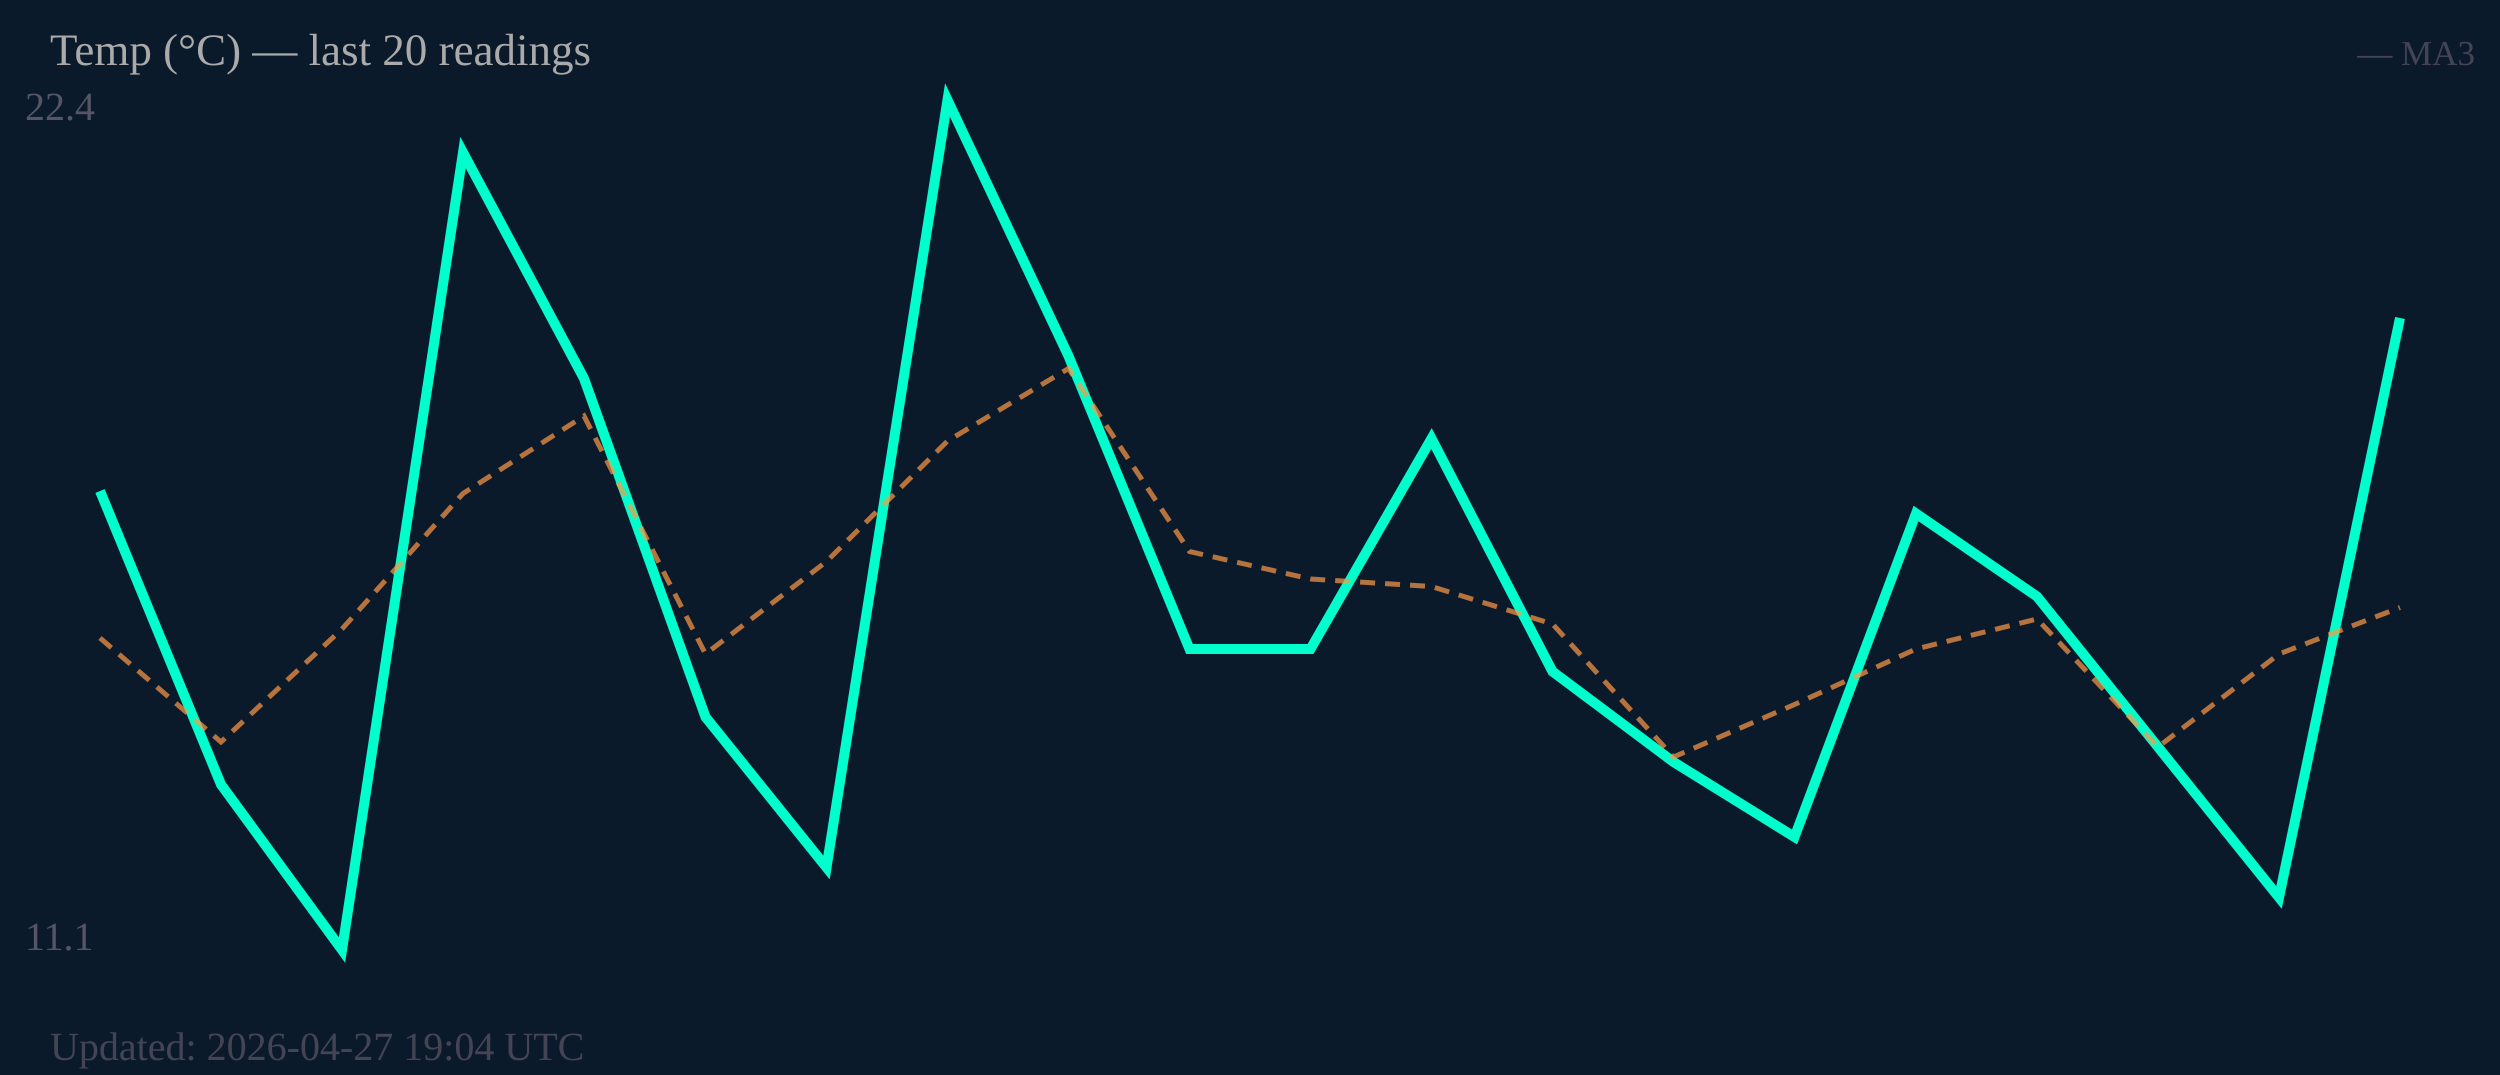
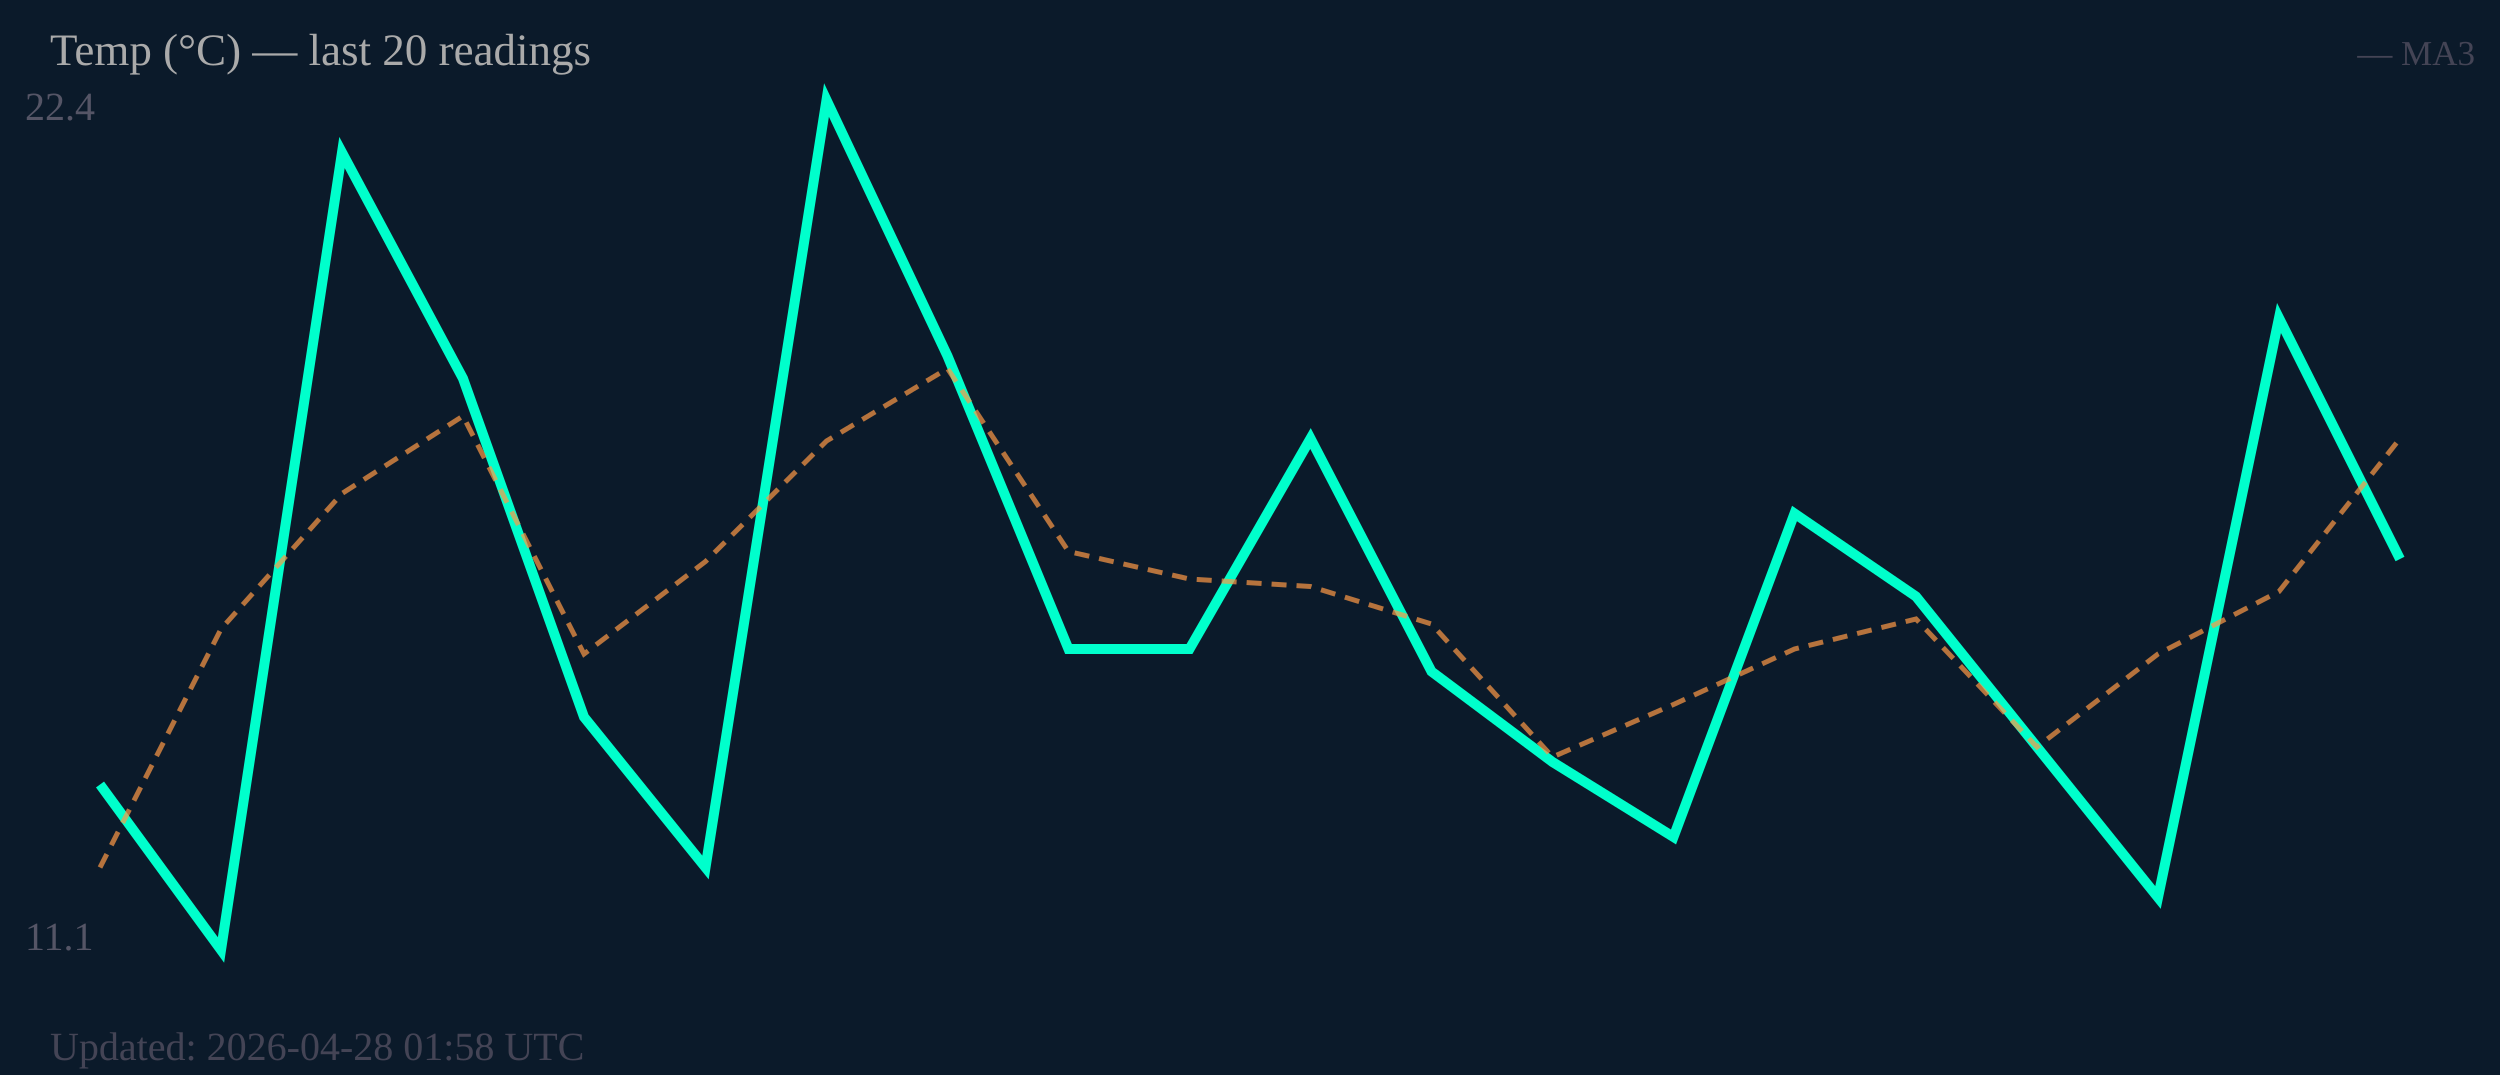
<svg xmlns="http://www.w3.org/2000/svg" width="500" height="215" viewBox="0 0 500 215">
  <rect width="500" height="215" fill="#0b1a2a" />
  <text x="5" y="24" font-size="8" fill="#556">22.4</text>
  <text x="5" y="190" font-size="8" fill="#556">11.1</text>
-   <polyline fill="none" stroke="#00ffcc" stroke-width="2" points="20.0,98.2 44.2,156.9 68.4,190.0 92.6,30.5 116.8,75.7 141.1,143.4 165.3,173.5 189.5,20.0 213.7,71.2 237.9,129.8 262.1,129.8 286.3,87.7 310.5,134.3 334.7,152.4 358.9,167.4 383.2,102.7 407.4,119.3 431.6,149.4 455.8,179.5 480.0,63.6" />
-   <polyline fill="none" stroke="#ff9944" stroke-width="1" stroke-dasharray="3,2" opacity="0.7" points="20.0,127.6 44.2,148.4 68.4,125.8 92.6,98.7 116.8,83.2 141.1,130.8 165.3,112.3 189.5,88.2 213.7,73.7 237.9,110.3 262.1,115.8 286.3,117.3 310.5,124.8 334.7,151.4 358.9,140.9 383.2,129.8 407.4,123.8 431.6,149.4 455.8,130.8 480.0,121.5" />
+   <polyline fill="none" stroke="#00ffcc" stroke-width="2" points="20.0,156.9 44.2,190.0 68.4,30.5 92.6,75.7 116.8,143.4 141.1,173.5 165.3,20.0 189.5,71.2 213.7,129.8 237.9,129.8 262.1,87.7 286.3,134.3 310.5,152.4 334.7,167.4 358.9,102.7 383.2,119.3 407.4,149.4 431.6,179.5 455.8,63.6 480.0,111.8" />
+   <polyline fill="none" stroke="#ff9944" stroke-width="1" stroke-dasharray="3,2" opacity="0.7" points="20.0,173.5 44.2,125.8 68.4,98.7 92.6,83.2 116.8,130.8 141.1,112.3 165.3,88.2 189.5,73.7 213.7,110.3 237.9,115.8 262.1,117.3 286.3,124.8 310.5,151.4 334.7,140.9 358.9,129.8 383.2,123.8 407.4,149.4 431.6,130.8 455.8,118.3 480.0,87.7" />
  <text x="10" y="13" font-size="9" fill="#aaa">Temp (°C) — last 20 readings</text>
  <text x="495" y="13" font-size="7" fill="#445" text-anchor="end">— MA3</text>
-   <text x="10" y="212" font-size="8" fill="#445">Updated: 2026-04-27 19:04 UTC</text>
+   <text x="10" y="212" font-size="8" fill="#445">Updated: 2026-04-28 01:58 UTC</text>
</svg>
